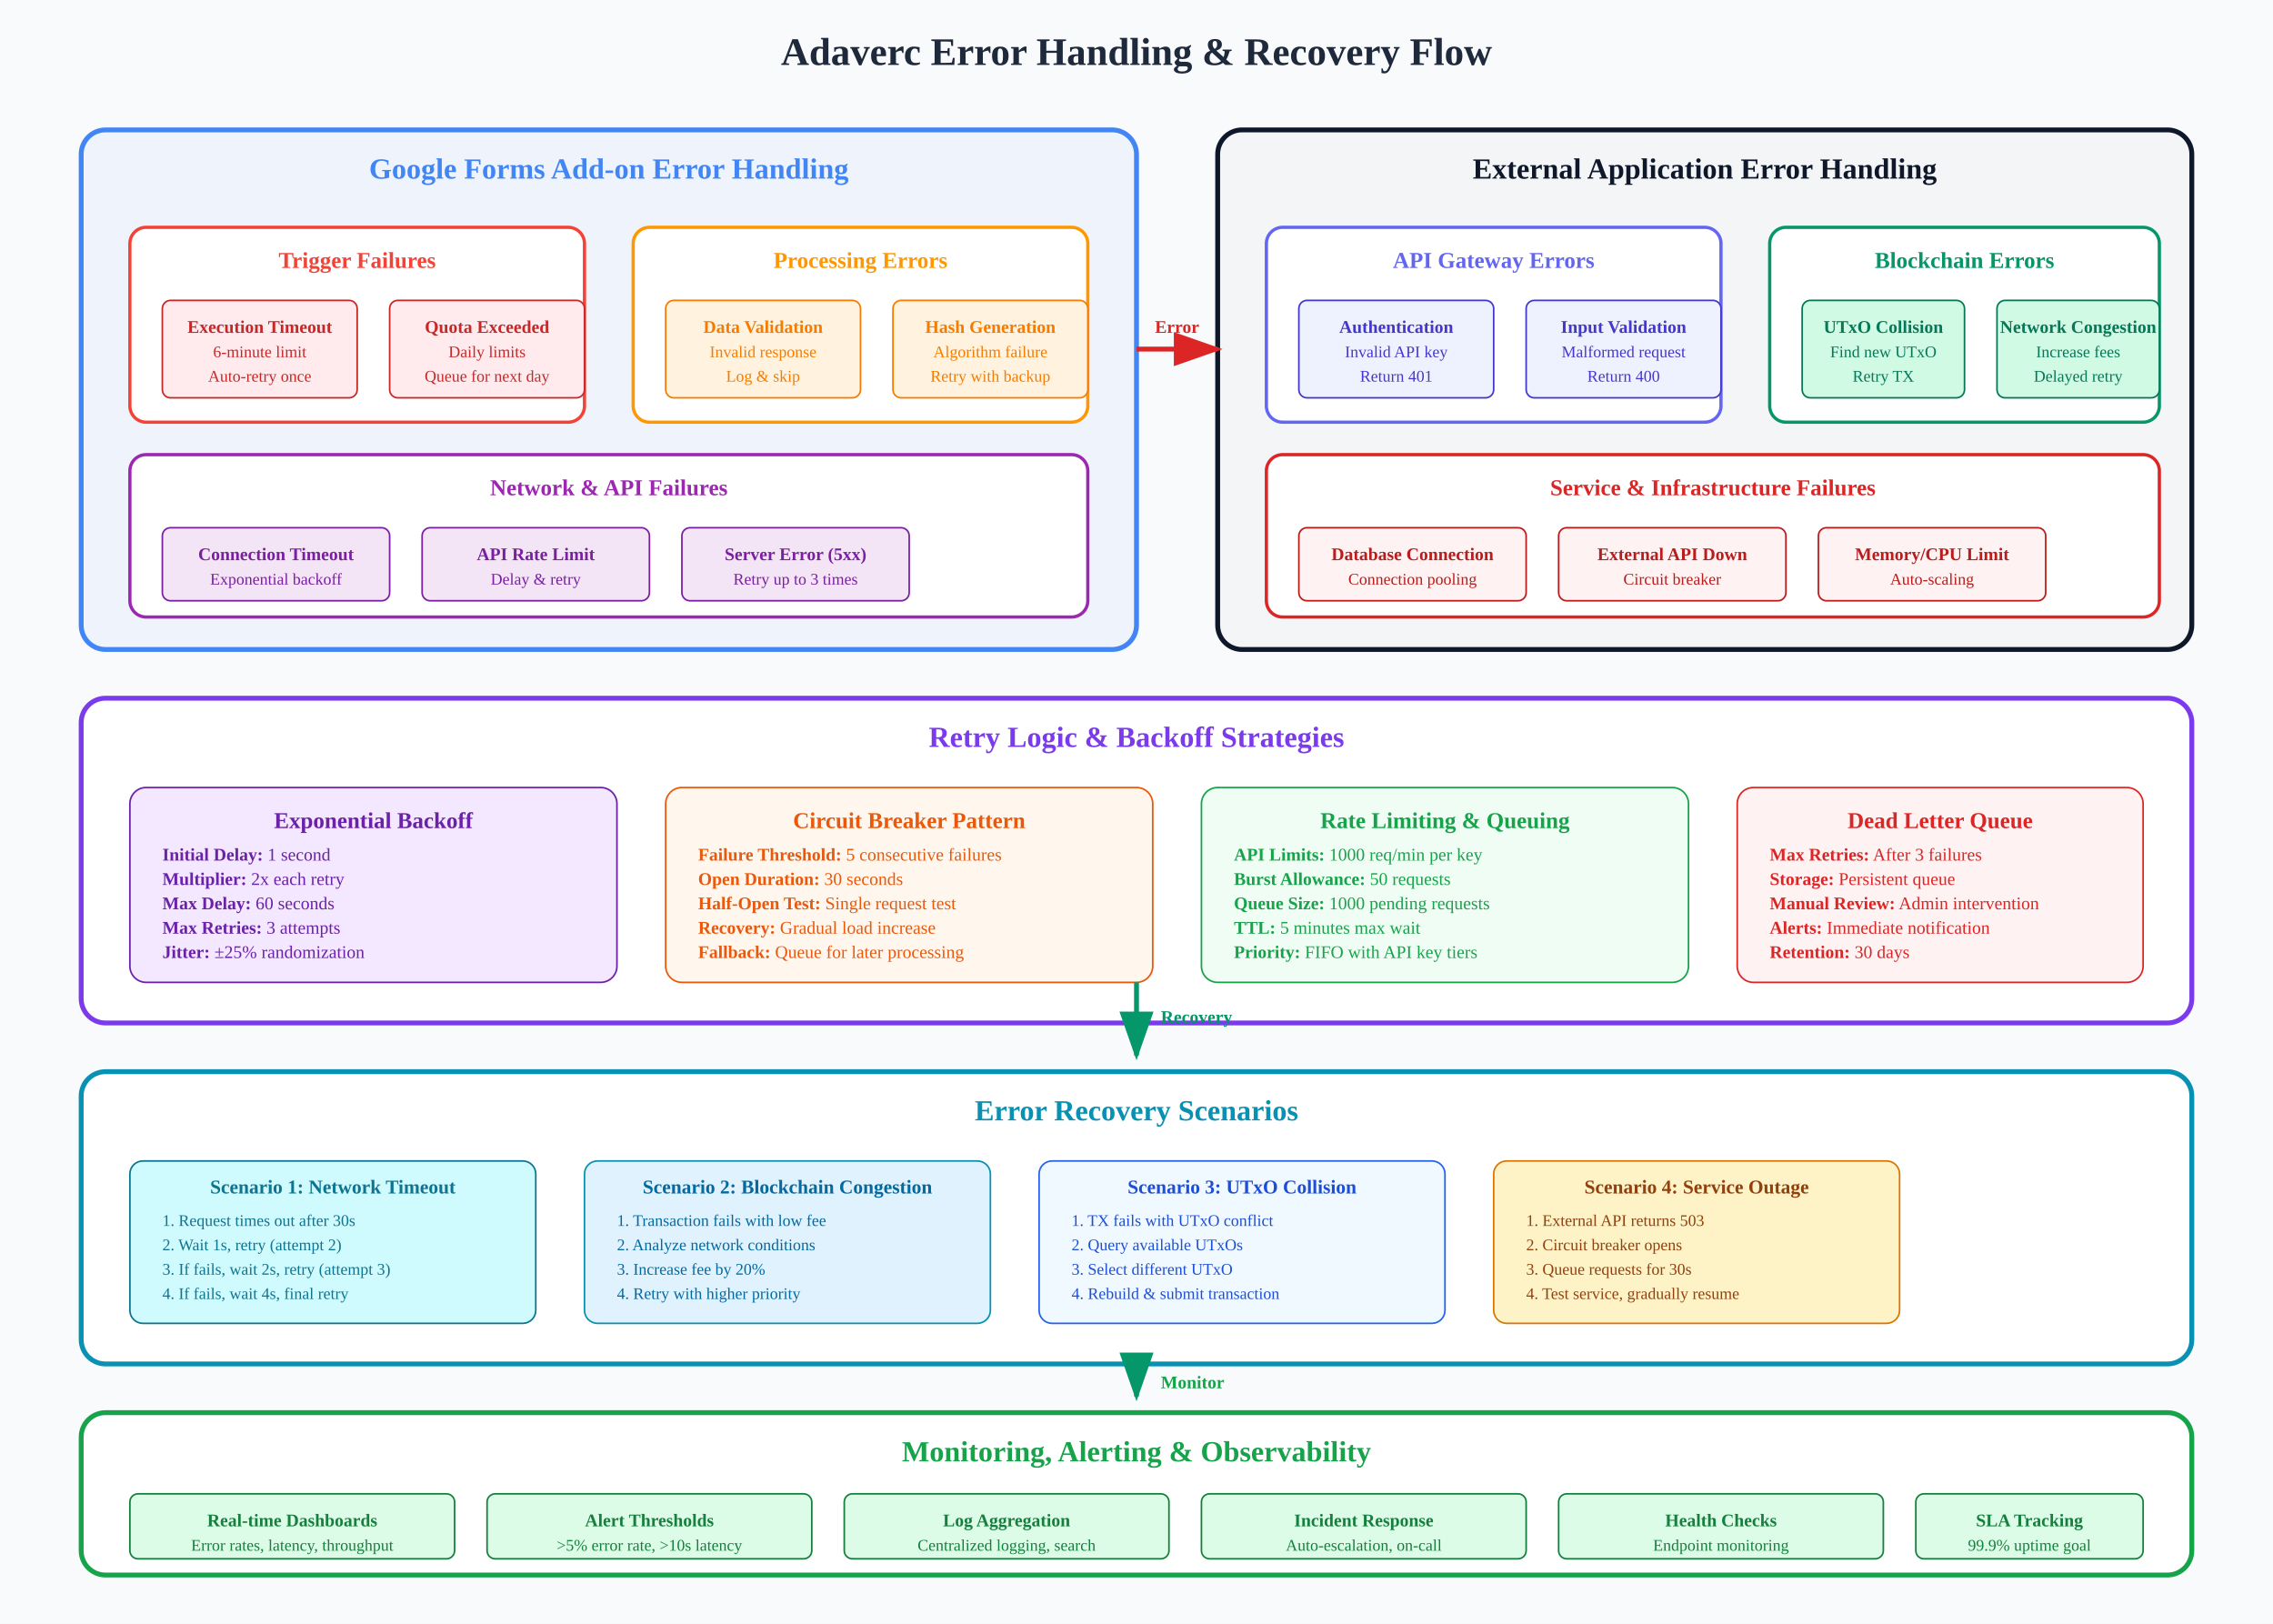
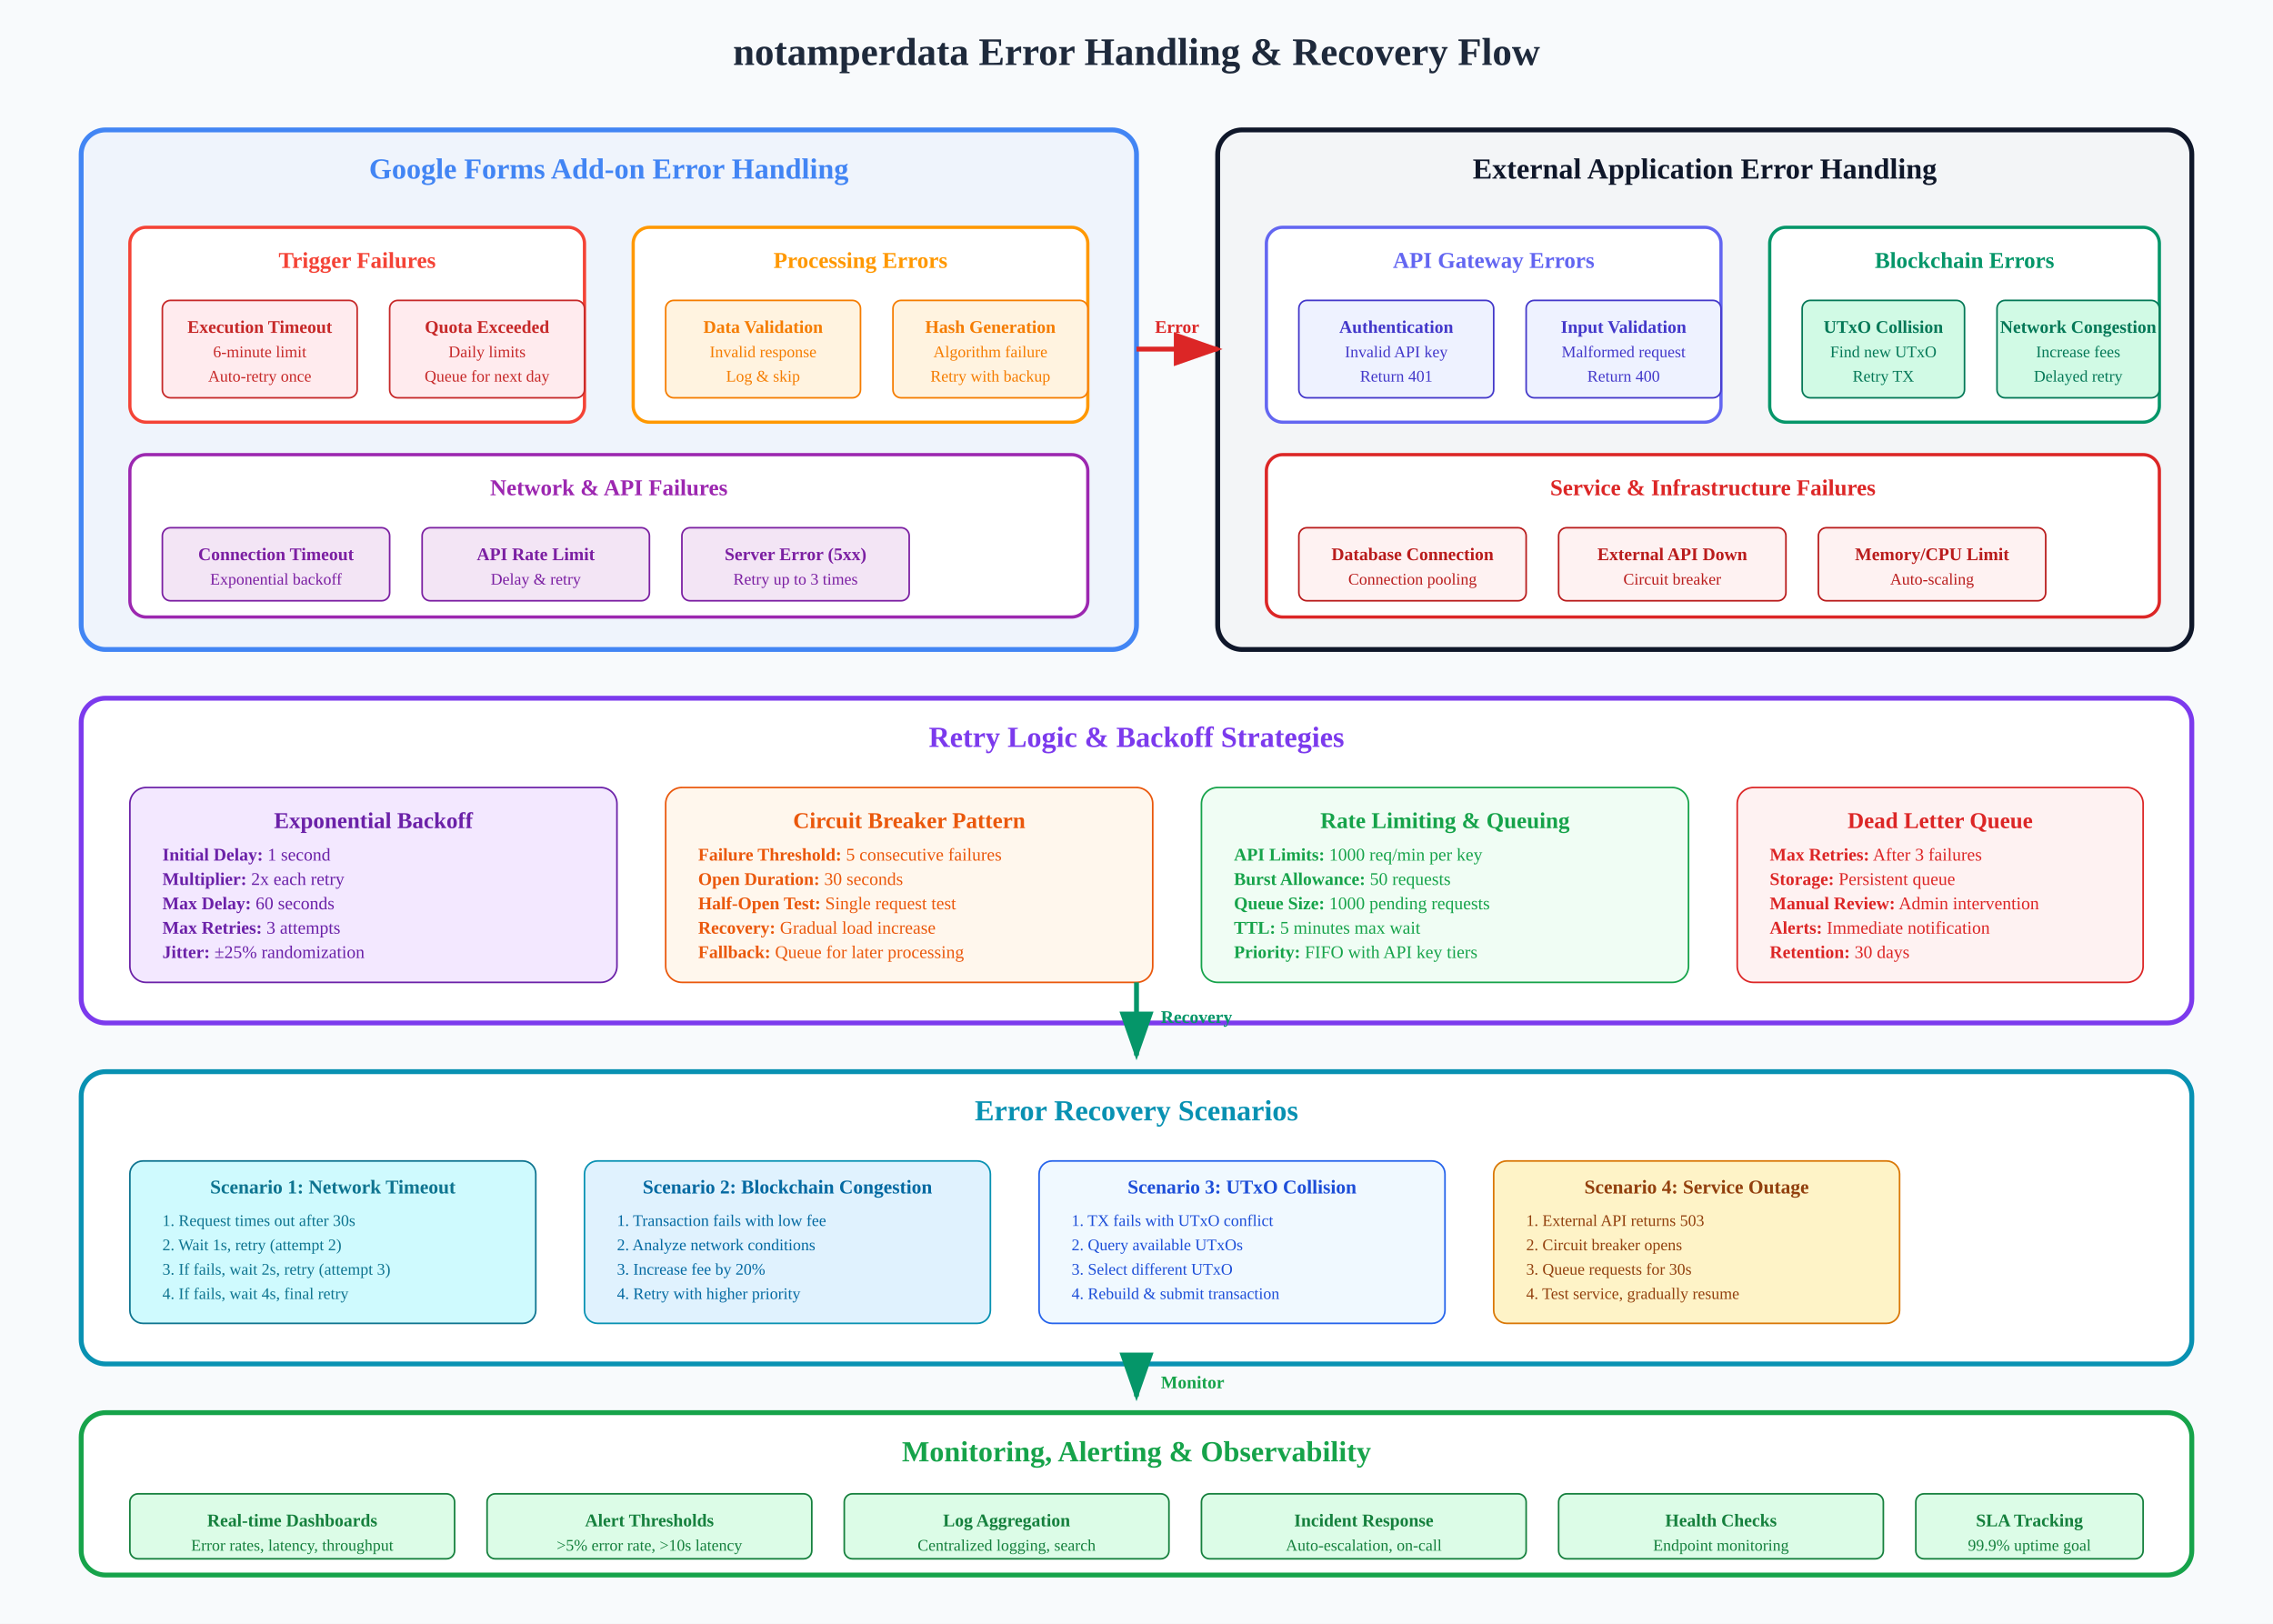
<svg xmlns="http://www.w3.org/2000/svg" viewBox="0 0 1400 1000">
  <rect width="1400" height="1000" fill="#f8fafc" />
-   <text x="700" y="40" text-anchor="middle" fill="#1e293b" font-size="24" font-weight="bold">Adaverc Error Handling &amp; Recovery Flow</text>
+   <text x="700" y="40" text-anchor="middle" fill="#1e293b" font-size="24" font-weight="bold">notamperdata Error Handling &amp; Recovery Flow</text>
  <rect x="50" y="80" width="650" height="320" rx="15" fill="#4285f4" fill-opacity="0.05" stroke="#4285f4" stroke-width="3" />
  <text x="375" y="110" text-anchor="middle" fill="#4285f4" font-size="18" font-weight="bold">Google Forms Add-on Error Handling</text>
  <rect x="80" y="140" width="280" height="120" rx="10" fill="#ffffff" stroke="#f44336" stroke-width="2" />
  <text x="220" y="165" text-anchor="middle" fill="#f44336" font-size="14" font-weight="bold">Trigger Failures</text>
  <rect x="100" y="185" width="120" height="60" rx="5" fill="#ffebee" stroke="#c62828" stroke-width="1" />
  <text x="160" y="205" text-anchor="middle" fill="#c62828" font-size="11" font-weight="bold">Execution Timeout</text>
  <text x="160" y="220" text-anchor="middle" fill="#c62828" font-size="10">6-minute limit</text>
  <text x="160" y="235" text-anchor="middle" fill="#c62828" font-size="10">Auto-retry once</text>
  <rect x="240" y="185" width="120" height="60" rx="5" fill="#ffebee" stroke="#c62828" stroke-width="1" />
  <text x="300" y="205" text-anchor="middle" fill="#c62828" font-size="11" font-weight="bold">Quota Exceeded</text>
  <text x="300" y="220" text-anchor="middle" fill="#c62828" font-size="10">Daily limits</text>
  <text x="300" y="235" text-anchor="middle" fill="#c62828" font-size="10">Queue for next day</text>
  <rect x="390" y="140" width="280" height="120" rx="10" fill="#ffffff" stroke="#ff9800" stroke-width="2" />
  <text x="530" y="165" text-anchor="middle" fill="#ff9800" font-size="14" font-weight="bold">Processing Errors</text>
  <rect x="410" y="185" width="120" height="60" rx="5" fill="#fff3e0" stroke="#f57c00" stroke-width="1" />
  <text x="470" y="205" text-anchor="middle" fill="#f57c00" font-size="11" font-weight="bold">Data Validation</text>
  <text x="470" y="220" text-anchor="middle" fill="#f57c00" font-size="10">Invalid response</text>
  <text x="470" y="235" text-anchor="middle" fill="#f57c00" font-size="10">Log &amp; skip</text>
  <rect x="550" y="185" width="120" height="60" rx="5" fill="#fff3e0" stroke="#f57c00" stroke-width="1" />
  <text x="610" y="205" text-anchor="middle" fill="#f57c00" font-size="11" font-weight="bold">Hash Generation</text>
  <text x="610" y="220" text-anchor="middle" fill="#f57c00" font-size="10">Algorithm failure</text>
  <text x="610" y="235" text-anchor="middle" fill="#f57c00" font-size="10">Retry with backup</text>
  <rect x="80" y="280" width="590" height="100" rx="10" fill="#ffffff" stroke="#9c27b0" stroke-width="2" />
  <text x="375" y="305" text-anchor="middle" fill="#9c27b0" font-size="14" font-weight="bold">Network &amp; API Failures</text>
  <rect x="100" y="325" width="140" height="45" rx="5" fill="#f3e5f5" stroke="#7b1fa2" stroke-width="1" />
  <text x="170" y="345" text-anchor="middle" fill="#7b1fa2" font-size="11" font-weight="bold">Connection Timeout</text>
  <text x="170" y="360" text-anchor="middle" fill="#7b1fa2" font-size="10">Exponential backoff</text>
  <rect x="260" y="325" width="140" height="45" rx="5" fill="#f3e5f5" stroke="#7b1fa2" stroke-width="1" />
  <text x="330" y="345" text-anchor="middle" fill="#7b1fa2" font-size="11" font-weight="bold">API Rate Limit</text>
  <text x="330" y="360" text-anchor="middle" fill="#7b1fa2" font-size="10">Delay &amp; retry</text>
  <rect x="420" y="325" width="140" height="45" rx="5" fill="#f3e5f5" stroke="#7b1fa2" stroke-width="1" />
  <text x="490" y="345" text-anchor="middle" fill="#7b1fa2" font-size="11" font-weight="bold">Server Error (5xx)</text>
  <text x="490" y="360" text-anchor="middle" fill="#7b1fa2" font-size="10">Retry up to 3 times</text>
  <rect x="750" y="80" width="600" height="320" rx="15" fill="#0f172a" fill-opacity="0.02" stroke="#0f172a" stroke-width="3" />
  <text x="1050" y="110" text-anchor="middle" fill="#0f172a" font-size="18" font-weight="bold">External Application Error Handling</text>
  <rect x="780" y="140" width="280" height="120" rx="10" fill="#ffffff" stroke="#6366f1" stroke-width="2" />
  <text x="920" y="165" text-anchor="middle" fill="#6366f1" font-size="14" font-weight="bold">API Gateway Errors</text>
  <rect x="800" y="185" width="120" height="60" rx="5" fill="#eef2ff" stroke="#4338ca" stroke-width="1" />
  <text x="860" y="205" text-anchor="middle" fill="#4338ca" font-size="11" font-weight="bold">Authentication</text>
  <text x="860" y="220" text-anchor="middle" fill="#4338ca" font-size="10">Invalid API key</text>
  <text x="860" y="235" text-anchor="middle" fill="#4338ca" font-size="10">Return 401</text>
  <rect x="940" y="185" width="120" height="60" rx="5" fill="#eef2ff" stroke="#4338ca" stroke-width="1" />
  <text x="1000" y="205" text-anchor="middle" fill="#4338ca" font-size="11" font-weight="bold">Input Validation</text>
  <text x="1000" y="220" text-anchor="middle" fill="#4338ca" font-size="10">Malformed request</text>
  <text x="1000" y="235" text-anchor="middle" fill="#4338ca" font-size="10">Return 400</text>
  <rect x="1090" y="140" width="240" height="120" rx="10" fill="#ffffff" stroke="#059669" stroke-width="2" />
  <text x="1210" y="165" text-anchor="middle" fill="#059669" font-size="14" font-weight="bold">Blockchain Errors</text>
  <rect x="1110" y="185" width="100" height="60" rx="5" fill="#d1fae5" stroke="#047857" stroke-width="1" />
  <text x="1160" y="205" text-anchor="middle" fill="#047857" font-size="11" font-weight="bold">UTxO Collision</text>
  <text x="1160" y="220" text-anchor="middle" fill="#047857" font-size="10">Find new UTxO</text>
  <text x="1160" y="235" text-anchor="middle" fill="#047857" font-size="10">Retry TX</text>
  <rect x="1230" y="185" width="100" height="60" rx="5" fill="#d1fae5" stroke="#047857" stroke-width="1" />
  <text x="1280" y="205" text-anchor="middle" fill="#047857" font-size="11" font-weight="bold">Network Congestion</text>
  <text x="1280" y="220" text-anchor="middle" fill="#047857" font-size="10">Increase fees</text>
  <text x="1280" y="235" text-anchor="middle" fill="#047857" font-size="10">Delayed retry</text>
  <rect x="780" y="280" width="550" height="100" rx="10" fill="#ffffff" stroke="#dc2626" stroke-width="2" />
  <text x="1055" y="305" text-anchor="middle" fill="#dc2626" font-size="14" font-weight="bold">Service &amp; Infrastructure Failures</text>
  <rect x="800" y="325" width="140" height="45" rx="5" fill="#fef2f2" stroke="#b91c1c" stroke-width="1" />
  <text x="870" y="345" text-anchor="middle" fill="#b91c1c" font-size="11" font-weight="bold">Database Connection</text>
  <text x="870" y="360" text-anchor="middle" fill="#b91c1c" font-size="10">Connection pooling</text>
  <rect x="960" y="325" width="140" height="45" rx="5" fill="#fef2f2" stroke="#b91c1c" stroke-width="1" />
  <text x="1030" y="345" text-anchor="middle" fill="#b91c1c" font-size="11" font-weight="bold">External API Down</text>
  <text x="1030" y="360" text-anchor="middle" fill="#b91c1c" font-size="10">Circuit breaker</text>
  <rect x="1120" y="325" width="140" height="45" rx="5" fill="#fef2f2" stroke="#b91c1c" stroke-width="1" />
  <text x="1190" y="345" text-anchor="middle" fill="#b91c1c" font-size="11" font-weight="bold">Memory/CPU Limit</text>
  <text x="1190" y="360" text-anchor="middle" fill="#b91c1c" font-size="10">Auto-scaling</text>
  <rect x="50" y="430" width="1300" height="200" rx="15" fill="#ffffff" stroke="#7c3aed" stroke-width="3" />
  <text x="700" y="460" text-anchor="middle" fill="#7c3aed" font-size="18" font-weight="bold">Retry Logic &amp; Backoff Strategies</text>
  <rect x="80" y="485" width="300" height="120" rx="10" fill="#f3e8ff" stroke="#6b21a8" stroke-width="1" />
  <text x="230" y="510" text-anchor="middle" fill="#6b21a8" font-size="14" font-weight="bold">Exponential Backoff</text>
  <text x="100" y="530" fill="#6b21a8" font-size="11">
    <tspan font-weight="bold">Initial Delay:</tspan> 1 second</text>
  <text x="100" y="545" fill="#6b21a8" font-size="11">
    <tspan font-weight="bold">Multiplier:</tspan> 2x each retry</text>
  <text x="100" y="560" fill="#6b21a8" font-size="11">
    <tspan font-weight="bold">Max Delay:</tspan> 60 seconds</text>
  <text x="100" y="575" fill="#6b21a8" font-size="11">
    <tspan font-weight="bold">Max Retries:</tspan> 3 attempts</text>
  <text x="100" y="590" fill="#6b21a8" font-size="11">
    <tspan font-weight="bold">Jitter:</tspan> ±25% randomization</text>
  <rect x="410" y="485" width="300" height="120" rx="10" fill="#fff7ed" stroke="#ea580c" stroke-width="1" />
  <text x="560" y="510" text-anchor="middle" fill="#ea580c" font-size="14" font-weight="bold">Circuit Breaker Pattern</text>
  <text x="430" y="530" fill="#ea580c" font-size="11">
    <tspan font-weight="bold">Failure Threshold:</tspan> 5 consecutive failures</text>
  <text x="430" y="545" fill="#ea580c" font-size="11">
    <tspan font-weight="bold">Open Duration:</tspan> 30 seconds</text>
  <text x="430" y="560" fill="#ea580c" font-size="11">
    <tspan font-weight="bold">Half-Open Test:</tspan> Single request test</text>
  <text x="430" y="575" fill="#ea580c" font-size="11">
    <tspan font-weight="bold">Recovery:</tspan> Gradual load increase</text>
  <text x="430" y="590" fill="#ea580c" font-size="11">
    <tspan font-weight="bold">Fallback:</tspan> Queue for later processing</text>
  <rect x="740" y="485" width="300" height="120" rx="10" fill="#f0fdf4" stroke="#16a34a" stroke-width="1" />
  <text x="890" y="510" text-anchor="middle" fill="#16a34a" font-size="14" font-weight="bold">Rate Limiting &amp; Queuing</text>
  <text x="760" y="530" fill="#16a34a" font-size="11">
    <tspan font-weight="bold">API Limits:</tspan> 1000 req/min per key</text>
  <text x="760" y="545" fill="#16a34a" font-size="11">
    <tspan font-weight="bold">Burst Allowance:</tspan> 50 requests</text>
  <text x="760" y="560" fill="#16a34a" font-size="11">
    <tspan font-weight="bold">Queue Size:</tspan> 1000 pending requests</text>
  <text x="760" y="575" fill="#16a34a" font-size="11">
    <tspan font-weight="bold">TTL:</tspan> 5 minutes max wait</text>
  <text x="760" y="590" fill="#16a34a" font-size="11">
    <tspan font-weight="bold">Priority:</tspan> FIFO with API key tiers</text>
  <rect x="1070" y="485" width="250" height="120" rx="10" fill="#fef2f2" stroke="#dc2626" stroke-width="1" />
  <text x="1195" y="510" text-anchor="middle" fill="#dc2626" font-size="14" font-weight="bold">Dead Letter Queue</text>
  <text x="1090" y="530" fill="#dc2626" font-size="11">
    <tspan font-weight="bold">Max Retries:</tspan> After 3 failures</text>
  <text x="1090" y="545" fill="#dc2626" font-size="11">
    <tspan font-weight="bold">Storage:</tspan> Persistent queue</text>
  <text x="1090" y="560" fill="#dc2626" font-size="11">
    <tspan font-weight="bold">Manual Review:</tspan> Admin intervention</text>
  <text x="1090" y="575" fill="#dc2626" font-size="11">
    <tspan font-weight="bold">Alerts:</tspan> Immediate notification</text>
  <text x="1090" y="590" fill="#dc2626" font-size="11">
    <tspan font-weight="bold">Retention:</tspan> 30 days</text>
  <rect x="50" y="660" width="1300" height="180" rx="15" fill="#ffffff" stroke="#0891b2" stroke-width="3" />
  <text x="700" y="690" text-anchor="middle" fill="#0891b2" font-size="18" font-weight="bold">Error Recovery Scenarios</text>
  <rect x="80" y="715" width="250" height="100" rx="8" fill="#cffafe" stroke="#0e7490" stroke-width="1" />
  <text x="205" y="735" text-anchor="middle" fill="#0e7490" font-size="12" font-weight="bold">Scenario 1: Network Timeout</text>
  <text x="100" y="755" fill="#0e7490" font-size="10">1. Request times out after 30s</text>
  <text x="100" y="770" fill="#0e7490" font-size="10">2. Wait 1s, retry (attempt 2)</text>
  <text x="100" y="785" fill="#0e7490" font-size="10">3. If fails, wait 2s, retry (attempt 3)</text>
  <text x="100" y="800" fill="#0e7490" font-size="10">4. If fails, wait 4s, final retry</text>
  <rect x="360" y="715" width="250" height="100" rx="8" fill="#e0f2fe" stroke="#0891b2" stroke-width="1" />
  <text x="485" y="735" text-anchor="middle" fill="#0369a1" font-size="12" font-weight="bold">Scenario 2: Blockchain Congestion</text>
  <text x="380" y="755" fill="#0369a1" font-size="10">1. Transaction fails with low fee</text>
  <text x="380" y="770" fill="#0369a1" font-size="10">2. Analyze network conditions</text>
  <text x="380" y="785" fill="#0369a1" font-size="10">3. Increase fee by 20%</text>
  <text x="380" y="800" fill="#0369a1" font-size="10">4. Retry with higher priority</text>
  <rect x="640" y="715" width="250" height="100" rx="8" fill="#f0f9ff" stroke="#2563eb" stroke-width="1" />
  <text x="765" y="735" text-anchor="middle" fill="#1d4ed8" font-size="12" font-weight="bold">Scenario 3: UTxO Collision</text>
  <text x="660" y="755" fill="#1d4ed8" font-size="10">1. TX fails with UTxO conflict</text>
  <text x="660" y="770" fill="#1d4ed8" font-size="10">2. Query available UTxOs</text>
  <text x="660" y="785" fill="#1d4ed8" font-size="10">3. Select different UTxO</text>
  <text x="660" y="800" fill="#1d4ed8" font-size="10">4. Rebuild &amp; submit transaction</text>
  <rect x="920" y="715" width="250" height="100" rx="8" fill="#fef3c7" stroke="#d97706" stroke-width="1" />
  <text x="1045" y="735" text-anchor="middle" fill="#92400e" font-size="12" font-weight="bold">Scenario 4: Service Outage</text>
  <text x="940" y="755" fill="#92400e" font-size="10">1. External API returns 503</text>
  <text x="940" y="770" fill="#92400e" font-size="10">2. Circuit breaker opens</text>
  <text x="940" y="785" fill="#92400e" font-size="10">3. Queue requests for 30s</text>
  <text x="940" y="800" fill="#92400e" font-size="10">4. Test service, gradually resume</text>
  <rect x="50" y="870" width="1300" height="100" rx="15" fill="#ffffff" stroke="#16a34a" stroke-width="3" />
  <text x="700" y="900" text-anchor="middle" fill="#16a34a" font-size="18" font-weight="bold">Monitoring, Alerting &amp; Observability</text>
  <rect x="80" y="920" width="200" height="40" rx="5" fill="#dcfce7" stroke="#15803d" stroke-width="1" />
  <text x="180" y="940" text-anchor="middle" fill="#15803d" font-size="11" font-weight="bold">Real-time Dashboards</text>
  <text x="180" y="955" text-anchor="middle" fill="#15803d" font-size="10">Error rates, latency, throughput</text>
  <rect x="300" y="920" width="200" height="40" rx="5" fill="#dcfce7" stroke="#15803d" stroke-width="1" />
  <text x="400" y="940" text-anchor="middle" fill="#15803d" font-size="11" font-weight="bold">Alert Thresholds</text>
  <text x="400" y="955" text-anchor="middle" fill="#15803d" font-size="10">&gt;5% error rate, &gt;10s latency</text>
  <rect x="520" y="920" width="200" height="40" rx="5" fill="#dcfce7" stroke="#15803d" stroke-width="1" />
  <text x="620" y="940" text-anchor="middle" fill="#15803d" font-size="11" font-weight="bold">Log Aggregation</text>
  <text x="620" y="955" text-anchor="middle" fill="#15803d" font-size="10">Centralized logging, search</text>
  <rect x="740" y="920" width="200" height="40" rx="5" fill="#dcfce7" stroke="#15803d" stroke-width="1" />
  <text x="840" y="940" text-anchor="middle" fill="#15803d" font-size="11" font-weight="bold">Incident Response</text>
  <text x="840" y="955" text-anchor="middle" fill="#15803d" font-size="10">Auto-escalation, on-call</text>
  <rect x="960" y="920" width="200" height="40" rx="5" fill="#dcfce7" stroke="#15803d" stroke-width="1" />
  <text x="1060" y="940" text-anchor="middle" fill="#15803d" font-size="11" font-weight="bold">Health Checks</text>
  <text x="1060" y="955" text-anchor="middle" fill="#15803d" font-size="10">Endpoint monitoring</text>
  <rect x="1180" y="920" width="140" height="40" rx="5" fill="#dcfce7" stroke="#15803d" stroke-width="1" />
  <text x="1250" y="940" text-anchor="middle" fill="#15803d" font-size="11" font-weight="bold">SLA Tracking</text>
  <text x="1250" y="955" text-anchor="middle" fill="#15803d" font-size="10">99.9% uptime goal</text>
  <defs>
    <marker id="arrow" markerWidth="10" markerHeight="7" refX="9" refY="3.5" orient="auto">
      <polygon points="0 0, 10 3.5, 0 7" fill="#059669" />
    </marker>
    <marker id="arrow-red" markerWidth="10" markerHeight="7" refX="9" refY="3.5" orient="auto">
      <polygon points="0 0, 10 3.5, 0 7" fill="#dc2626" />
    </marker>
  </defs>
  <line x1="700" y1="215" x2="750" y2="215" stroke="#dc2626" stroke-width="3" marker-end="url(#arrow-red)" />
  <text x="725" y="205" text-anchor="middle" fill="#dc2626" font-size="11" font-weight="bold">Error</text>
  <line x1="700" y1="605" x2="700" y2="650" stroke="#059669" stroke-width="3" marker-end="url(#arrow)" />
  <text x="715" y="630" fill="#059669" font-size="11" font-weight="bold">Recovery</text>
  <line x1="700" y1="840" x2="700" y2="860" stroke="#16a34a" stroke-width="3" marker-end="url(#arrow)" />
  <text x="715" y="855" fill="#16a34a" font-size="11" font-weight="bold">Monitor</text>
</svg>
